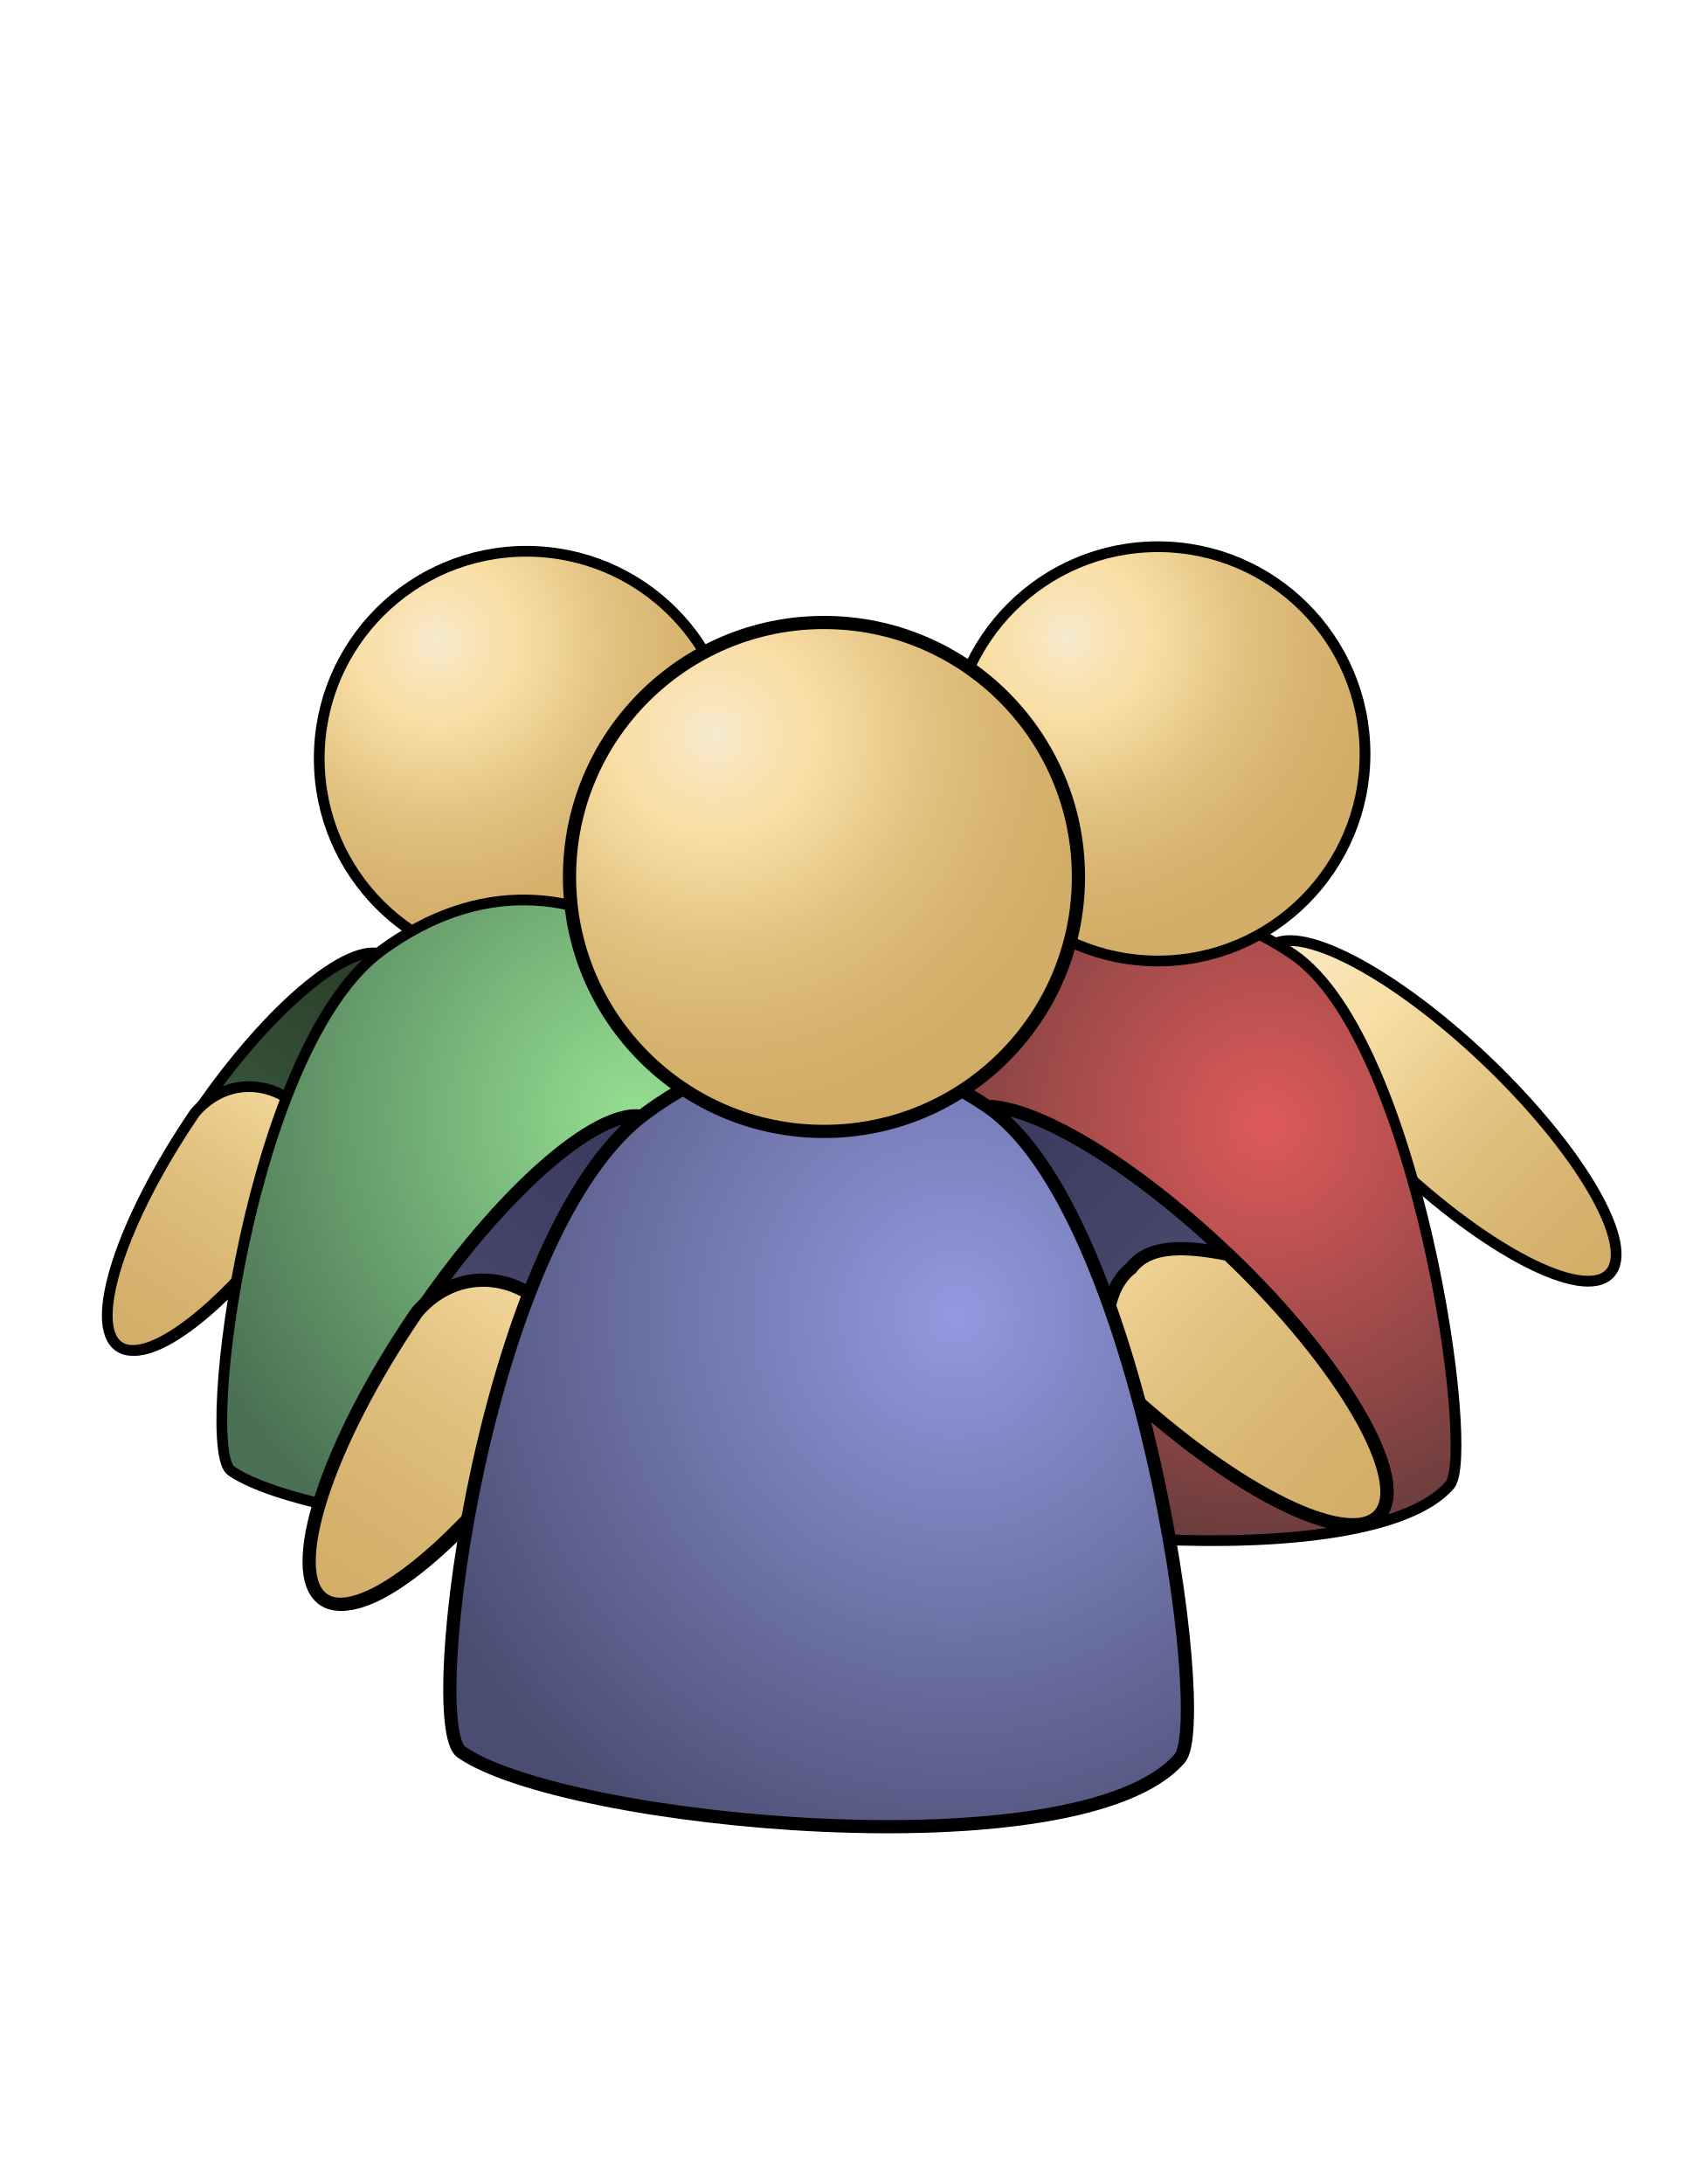
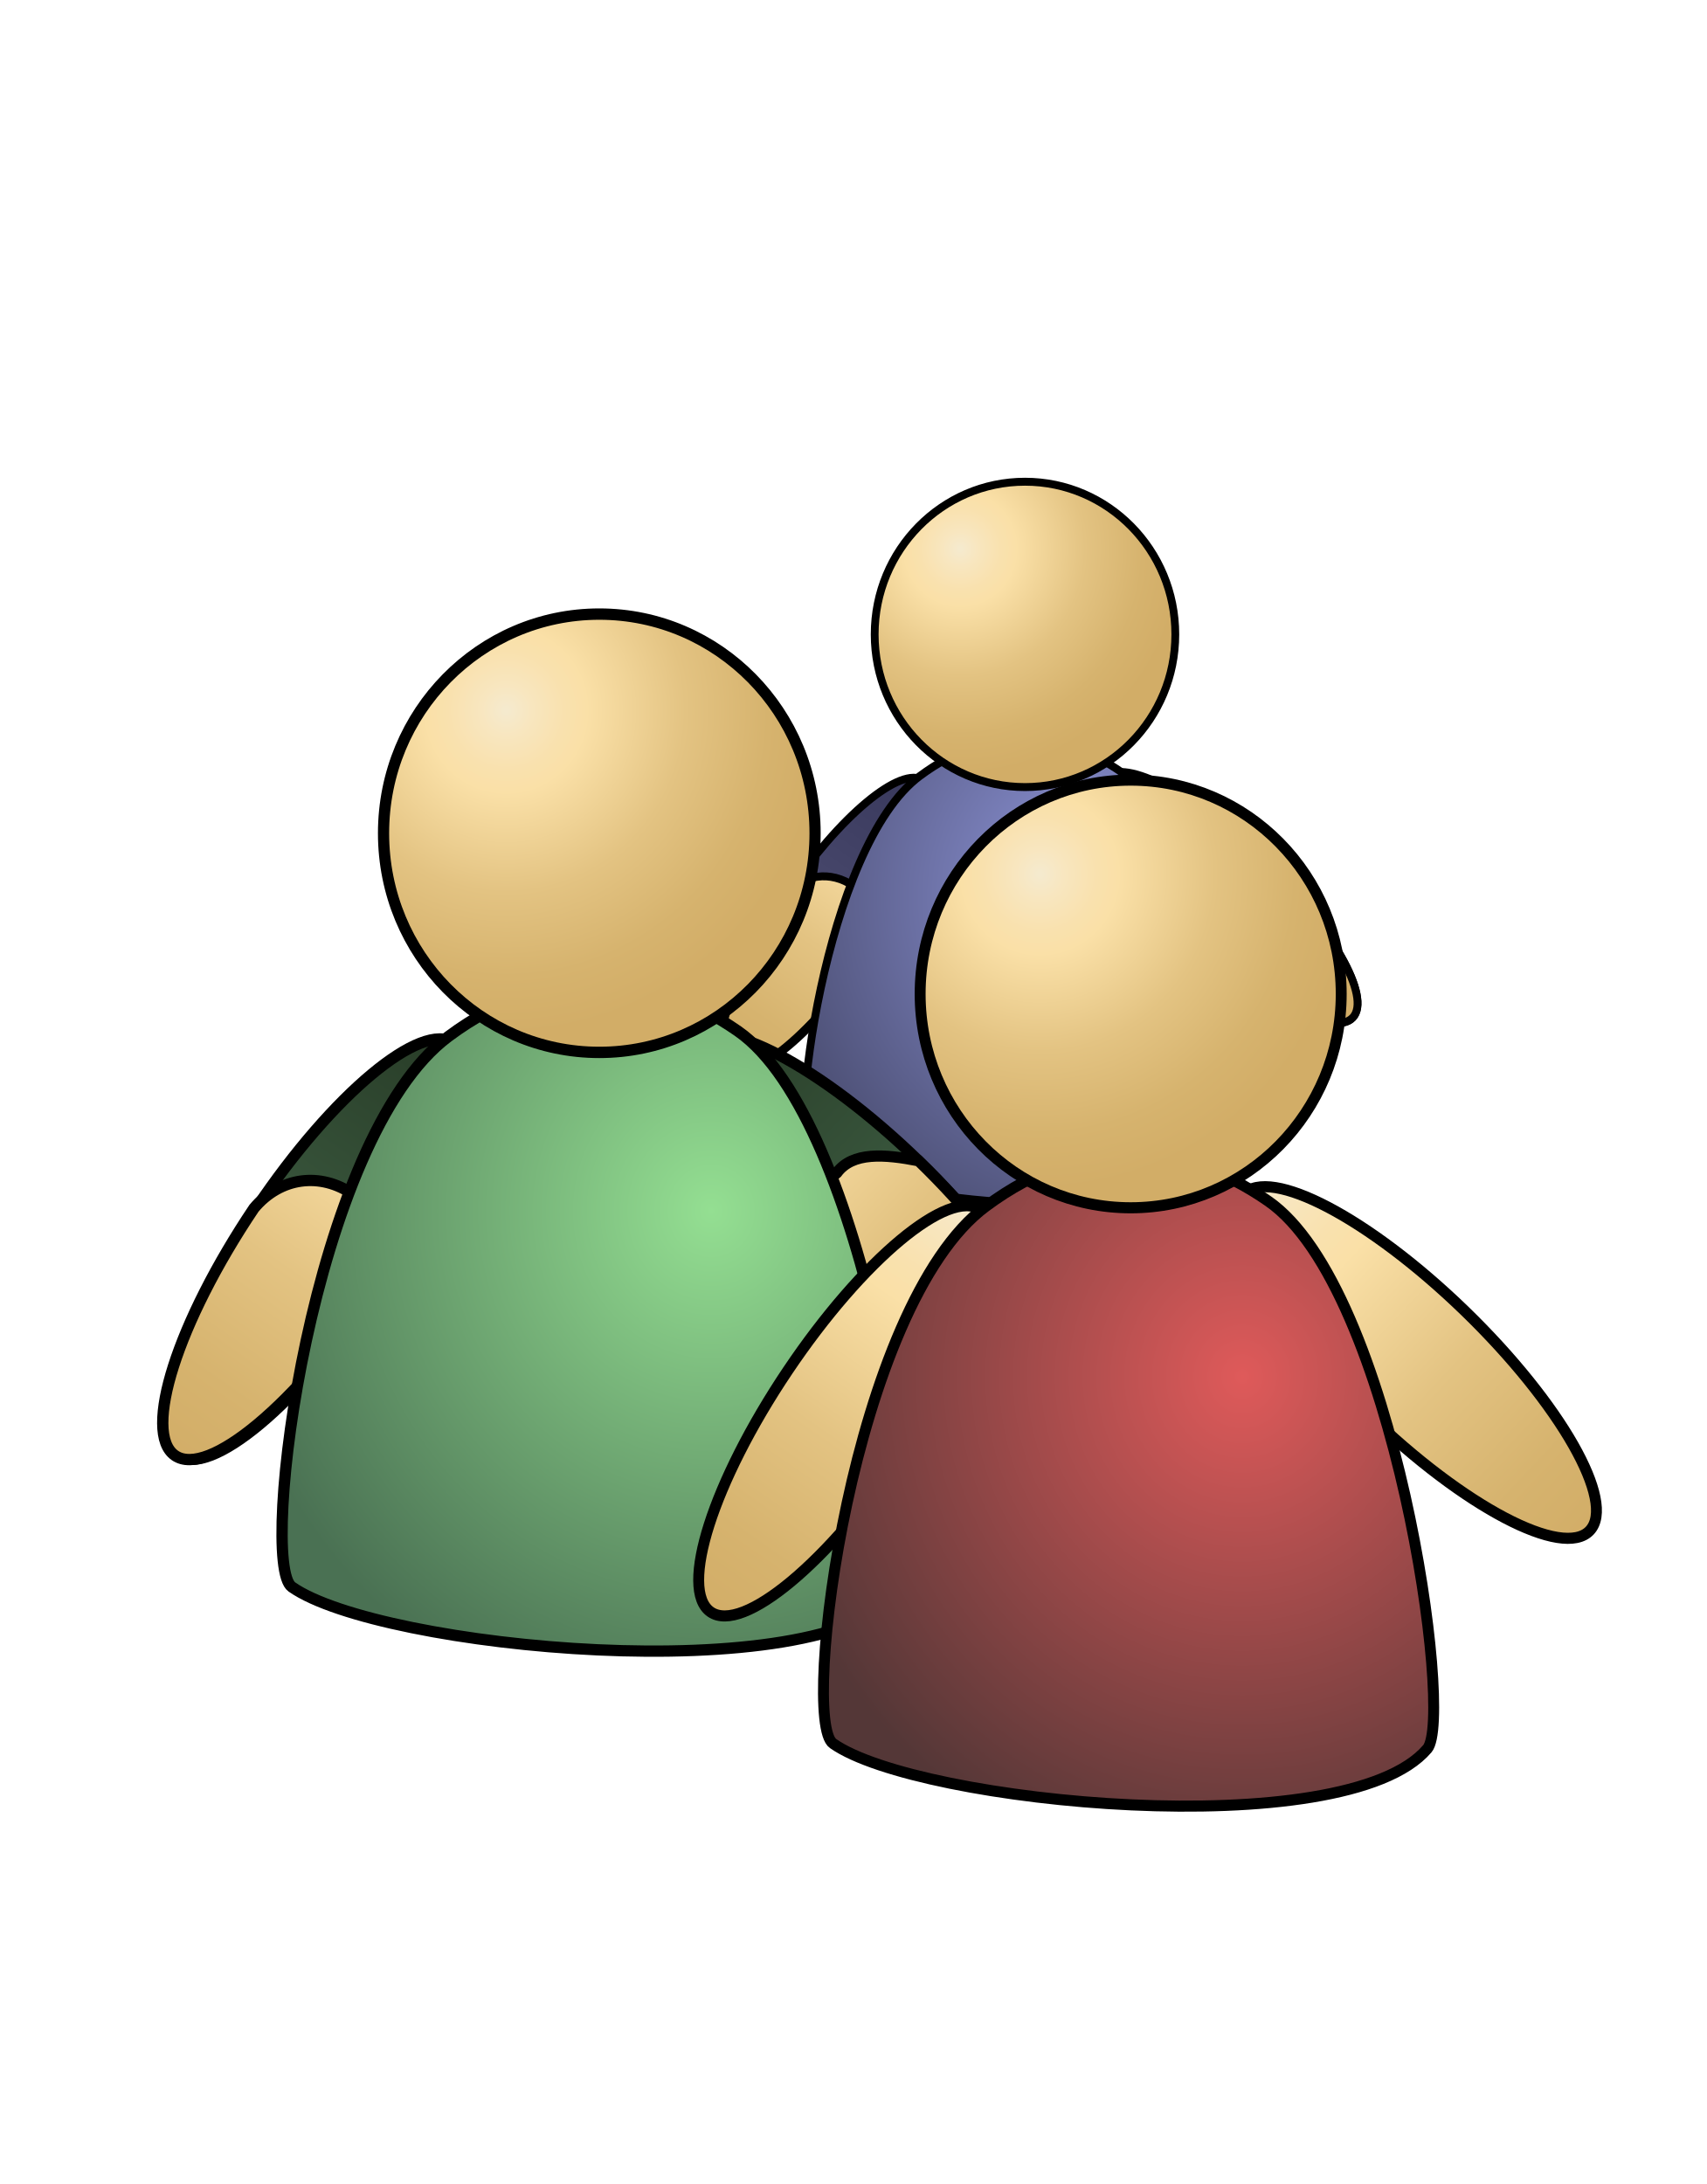
<svg xmlns="http://www.w3.org/2000/svg" xmlns:xlink="http://www.w3.org/1999/xlink" version="1.1" id="Í_xBC__xB2_ã_x5F_1" width="18pt" height="30.719" viewBox="0 0 22.5 30.719" style="overflow:visible;enable-background:new 0 0 22.5 30.719;" xml:space="preserve">
  <defs id="defs1640">
    <linearGradient id="linearGradient2623">
      <stop style="stop-color:#283c27;stop-opacity:1;" offset="0" id="stop2625" />
      <stop style="stop-color:#4a7153;stop-opacity:1;" offset="1" id="stop2627" />
    </linearGradient>
    <linearGradient id="linearGradient2612">
      <stop style="stop-color:#94df92;stop-opacity:1;" offset="0" id="stop2614" />
      <stop style="stop-color:#4a7153;stop-opacity:1;" offset="1" id="stop2616" />
    </linearGradient>
    <linearGradient id="linearGradient2580">
      <stop style="stop-color:#df5a5a;stop-opacity:1;" offset="0" id="stop2582" />
      <stop style="stop-color:#543737;stop-opacity:1;" offset="1" id="stop2584" />
    </linearGradient>
    <linearGradient id="linearGradient2444">
      <stop style="stop-color:#38385c;stop-opacity:1;" offset="0" id="stop2446" />
      <stop style="stop-color:#5a5a7e;stop-opacity:1;" offset="1" id="stop2448" />
    </linearGradient>
    <linearGradient id="linearGradient4027">
      <stop style="stop-color:#9299df;stop-opacity:1;" offset="0" id="stop4029" />
      <stop style="stop-color:#4a4d71;stop-opacity:1;" offset="1" id="stop4031" />
    </linearGradient>
    <linearGradient id="linearGradient3985">
      <stop offset="0.006" style="stop-color:#f5eace;stop-opacity:1;" id="stop3999" />
      <stop offset="0.08" style="stop-color:#f8e6bf;stop-opacity:1;" id="stop3997" />
      <stop offset="0.184" style="stop-color:#f9e1ae;stop-opacity:1;" id="stop3995" />
      <stop offset="0.253" style="stop-color:#fae0a7;stop-opacity:1;" id="stop3993" />
      <stop offset="0.563" style="stop-color:#e3c382;stop-opacity:1;" id="stop3991" />
      <stop offset="0.823" style="stop-color:#d6b36e;stop-opacity:1;" id="stop3989" />
      <stop offset="1" style="stop-color:#d2ad67;stop-opacity:1;" id="stop3987" />
    </linearGradient>
    <linearGradient xlink:href="#linearGradient3985" id="linearGradient4017" gradientTransform="scale(1.800571,0.555379)" x1="6.48" y1="34.369" x2="12.714" y2="34.369" gradientUnits="userSpaceOnUse" />
    <linearGradient xlink:href="#linearGradient3985" id="linearGradient4025" gradientTransform="scale(1.800212,0.55549)" x1="-0.66" y1="35.772" x2="5.575" y2="35.772" gradientUnits="userSpaceOnUse" />
    <linearGradient xlink:href="#linearGradient2444" id="linearGradient4033" gradientTransform="scale(1.800212,0.55549)" x1="-0.66" y1="35.772" x2="5.575" y2="35.772" gradientUnits="userSpaceOnUse" />
    <linearGradient y2="35.772" x2="5.575" y1="35.772" x1="-0.66" gradientTransform="matrix(-1.014599,1.487155,-0.45889,-0.313074,23.25626,27.47739)" gradientUnits="userSpaceOnUse" id="linearGradient6055" xlink:href="#linearGradient3985" />
    <radialGradient id="XMLID_2_" cx="8.657" cy="8.074" r="7.11" gradientUnits="userSpaceOnUse" fx="8.657" fy="8.074" spreadMethod="pad" xlink:href="#linearGradient3985">
		
		
		
		
		
		
		
	</radialGradient>
    <linearGradient y2="34.369" x2="12.714" y1="34.369" x1="6.48" gradientTransform="scale(1.800571,0.555379)" gradientUnits="userSpaceOnUse" id="linearGradient6823" xlink:href="#linearGradient2444" />
    <radialGradient spreadMethod="pad" gradientUnits="userSpaceOnUse" r="11.409" fy="18.616" fx="13.569" cy="18.616" cx="13.569" gradientTransform="scale(0.975421,1.025198)" id="radialGradient7589" xlink:href="#linearGradient4027" />
    <linearGradient xlink:href="#linearGradient3985" id="linearGradient1698" gradientUnits="userSpaceOnUse" gradientTransform="scale(1.800212,0.55549)" x1="-0.66" y1="35.772" x2="5.575" y2="35.772" />
    <linearGradient xlink:href="#linearGradient2444" id="linearGradient1700" gradientUnits="userSpaceOnUse" gradientTransform="scale(1.800571,0.555379)" x1="6.48" y1="34.369" x2="12.714" y2="34.369" />
    <linearGradient xlink:href="#linearGradient2444" id="linearGradient1702" gradientUnits="userSpaceOnUse" gradientTransform="scale(1.800212,0.55549)" x1="-0.66" y1="35.772" x2="5.575" y2="35.772" />
    <radialGradient xlink:href="#linearGradient3985" id="radialGradient1710" gradientUnits="userSpaceOnUse" spreadMethod="pad" cx="8.657" cy="8.074" fx="8.657" fy="8.074" r="7.11" />
    <linearGradient xlink:href="#linearGradient3985" id="linearGradient1712" gradientUnits="userSpaceOnUse" gradientTransform="scale(1.800212,0.55549)" x1="-0.66" y1="35.772" x2="5.575" y2="35.772" />
    <linearGradient xlink:href="#linearGradient2444" id="linearGradient1714" gradientUnits="userSpaceOnUse" gradientTransform="scale(1.800571,0.555379)" x1="6.48" y1="34.369" x2="12.714" y2="34.369" />
    <linearGradient xlink:href="#linearGradient2444" id="linearGradient1716" gradientUnits="userSpaceOnUse" gradientTransform="scale(1.800212,0.55549)" x1="-0.66" y1="35.772" x2="5.575" y2="35.772" />
    <radialGradient xlink:href="#linearGradient3985" id="radialGradient1724" gradientUnits="userSpaceOnUse" spreadMethod="pad" cx="8.657" cy="8.074" fx="8.657" fy="8.074" r="7.11" />
    <linearGradient xlink:href="#linearGradient3985" id="linearGradient1756" gradientUnits="userSpaceOnUse" gradientTransform="scale(1.800212,0.55549)" x1="-0.66" y1="35.772" x2="5.575" y2="35.772" />
    <linearGradient xlink:href="#linearGradient2444" id="linearGradient1758" gradientUnits="userSpaceOnUse" gradientTransform="scale(1.800571,0.555379)" x1="6.48" y1="34.369" x2="12.714" y2="34.369" />
    <linearGradient xlink:href="#linearGradient2444" id="linearGradient1760" gradientUnits="userSpaceOnUse" gradientTransform="scale(1.800212,0.55549)" x1="-0.66" y1="35.772" x2="5.575" y2="35.772" />
    <linearGradient xlink:href="#linearGradient3985" id="linearGradient1762" gradientUnits="userSpaceOnUse" gradientTransform="matrix(-1.014599,1.487155,-0.45889,-0.313074,23.25626,27.47739)" x1="-0.66" y1="35.772" x2="5.575" y2="35.772" />
    <linearGradient xlink:href="#linearGradient3985" id="linearGradient1764" gradientUnits="userSpaceOnUse" gradientTransform="scale(1.800571,0.555379)" x1="6.48" y1="34.369" x2="12.714" y2="34.369" />
    <radialGradient xlink:href="#linearGradient4027" id="radialGradient1766" gradientUnits="userSpaceOnUse" gradientTransform="scale(0.975421,1.025198)" spreadMethod="pad" cx="13.569" cy="18.616" fx="13.569" fy="18.616" r="11.409" />
    <radialGradient xlink:href="#linearGradient3985" id="radialGradient1768" gradientUnits="userSpaceOnUse" spreadMethod="pad" cx="8.657" cy="8.074" fx="8.657" fy="8.074" r="7.11" />
    <linearGradient xlink:href="#linearGradient3985" id="linearGradient1770" gradientUnits="userSpaceOnUse" gradientTransform="scale(1.800212,0.55549)" x1="-0.66" y1="35.772" x2="5.575" y2="35.772" />
    <linearGradient xlink:href="#linearGradient2444" id="linearGradient1772" gradientUnits="userSpaceOnUse" gradientTransform="scale(1.800571,0.555379)" x1="6.48" y1="34.369" x2="12.714" y2="34.369" />
    <linearGradient xlink:href="#linearGradient2444" id="linearGradient1774" gradientUnits="userSpaceOnUse" gradientTransform="scale(1.800212,0.55549)" x1="-0.66" y1="35.772" x2="5.575" y2="35.772" />
    <linearGradient xlink:href="#linearGradient3985" id="linearGradient1776" gradientUnits="userSpaceOnUse" gradientTransform="matrix(-1.014599,1.487155,-0.45889,-0.313074,23.25626,27.47739)" x1="-0.66" y1="35.772" x2="5.575" y2="35.772" />
    <linearGradient xlink:href="#linearGradient3985" id="linearGradient1778" gradientUnits="userSpaceOnUse" gradientTransform="scale(1.800571,0.555379)" x1="6.48" y1="34.369" x2="12.714" y2="34.369" />
    <radialGradient xlink:href="#linearGradient4027" id="radialGradient1780" gradientUnits="userSpaceOnUse" gradientTransform="scale(0.975421,1.025198)" spreadMethod="pad" cx="13.569" cy="18.616" fx="13.569" fy="18.616" r="11.409" />
    <radialGradient xlink:href="#linearGradient3985" id="radialGradient1782" gradientUnits="userSpaceOnUse" spreadMethod="pad" cx="8.657" cy="8.074" fx="8.657" fy="8.074" r="7.11" />
-     <radialGradient xlink:href="#linearGradient2580" id="radialGradient1786" gradientUnits="userSpaceOnUse" gradientTransform="matrix(0.589513,0,0,0.619597,9.080388,4.282011)" spreadMethod="pad" cx="13.569" cy="18.616" fx="13.569" fy="18.616" r="11.409" />
+     <radialGradient xlink:href="#linearGradient2580" id="radialGradient1786" gradientUnits="userSpaceOnUse" gradientTransform="matrix(0.589513,0,0,0.619597,19.27341,5.966451)" spreadMethod="pad" cx="13.569" cy="18.616" fx="13.569" fy="18.616" r="11.409" />
    <linearGradient xlink:href="#linearGradient3985" id="linearGradient1789" gradientUnits="userSpaceOnUse" gradientTransform="matrix(1.060155,1.012079,-0.312172,0.327,24.49782,-0.644773)" x1="6.48" y1="34.369" x2="12.714" y2="34.369" />
    <linearGradient xlink:href="#linearGradient3985" id="linearGradient1792" gradientUnits="userSpaceOnUse" gradientTransform="matrix(-0.825914,1.210589,-0.37355,-0.254852,27.25354,22.04)" x1="-0.66" y1="35.772" x2="5.575" y2="35.772" />
    <radialGradient xlink:href="#linearGradient4027" id="radialGradient1799" gradientUnits="userSpaceOnUse" gradientTransform="matrix(0.794022,0,0,0.834542,8.322243,-0.327416)" spreadMethod="pad" cx="13.569" cy="18.616" fx="13.569" fy="18.616" r="11.409" />
    <linearGradient xlink:href="#linearGradient3985" id="linearGradient1802" gradientUnits="userSpaceOnUse" gradientTransform="matrix(1.060155,1.012079,-0.312172,0.327,25.49121,-10.10355)" x1="6.48" y1="34.369" x2="12.714" y2="34.369" />
    <linearGradient xlink:href="#linearGradient3985" id="linearGradient1805" gradientUnits="userSpaceOnUse" gradientTransform="matrix(-0.825914,1.210589,-0.37355,-0.254852,27.25354,22.04)" x1="-0.66" y1="35.772" x2="5.575" y2="35.772" />
-     <radialGradient xlink:href="#linearGradient2612" id="radialGradient2588" gradientUnits="userSpaceOnUse" gradientTransform="matrix(0.589513,0,0,0.619597,0.165889,4.153745)" spreadMethod="pad" cx="13.569" cy="18.616" fx="13.569" fy="18.616" r="11.409" />
+     <radialGradient xlink:href="#linearGradient2612" id="radialGradient2588" gradientUnits="userSpaceOnUse" gradientTransform="matrix(0.589513,0,0,0.619597,-9.076937,3.505883)" spreadMethod="pad" cx="13.569" cy="18.616" fx="13.569" fy="18.616" r="11.409" />
    <linearGradient xlink:href="#linearGradient3985" id="linearGradient2591" gradientUnits="userSpaceOnUse" gradientTransform="matrix(1.060155,1.012079,-0.312172,0.327,10.97911,-5.654903)" x1="6.48" y1="34.369" x2="12.714" y2="34.369" />
-     <linearGradient xlink:href="#linearGradient3985" id="linearGradient2594" gradientUnits="userSpaceOnUse" gradientTransform="matrix(-0.613191,0.898789,-0.277338,-0.189212,14.22124,20.7602)" x1="-0.66" y1="35.772" x2="5.575" y2="35.772" />
+     <linearGradient xlink:href="#linearGradient3985" id="linearGradient2594" gradientUnits="userSpaceOnUse" gradientTransform="matrix(-0.613191,0.898789,-0.277338,-0.189212,4.978414,20.11234)" x1="-0.66" y1="35.772" x2="5.575" y2="35.772" />
    <radialGradient xlink:href="#linearGradient4027" id="radialGradient2601" gradientUnits="userSpaceOnUse" gradientTransform="matrix(0.794022,0,0,0.834542,-3.641602,-0.241034)" spreadMethod="pad" cx="13.569" cy="18.616" fx="13.569" fy="18.616" r="11.409" />
    <linearGradient xlink:href="#linearGradient3985" id="linearGradient2604" gradientUnits="userSpaceOnUse" gradientTransform="matrix(1.060155,1.012079,-0.312172,0.327,10.97911,-5.654903)" x1="6.48" y1="34.369" x2="12.714" y2="34.369" />
    <linearGradient xlink:href="#linearGradient3985" id="linearGradient2607" gradientUnits="userSpaceOnUse" gradientTransform="matrix(-0.825914,1.210589,-0.37355,-0.254852,15.28969,22.12639)" x1="-0.66" y1="35.772" x2="5.575" y2="35.772" />
    <linearGradient xlink:href="#linearGradient3985" id="linearGradient2619" gradientUnits="userSpaceOnUse" gradientTransform="scale(1.800571,0.555379)" x1="6.48" y1="34.369" x2="12.714" y2="34.369" />
    <linearGradient xlink:href="#linearGradient2623" id="linearGradient2621" gradientUnits="userSpaceOnUse" gradientTransform="scale(1.800212,0.55549)" x1="-0.66" y1="35.772" x2="5.575" y2="35.772" />
    <radialGradient xlink:href="#linearGradient3985" id="radialGradient2629" gradientUnits="userSpaceOnUse" spreadMethod="pad" cx="8.657" cy="8.074" fx="8.657" fy="8.074" r="7.11" />
    <radialGradient xlink:href="#linearGradient4027" id="radialGradient2640" gradientUnits="userSpaceOnUse" gradientTransform="matrix(0.724192,0,0,0.761148,2.869559,4.332698)" spreadMethod="pad" cx="13.569" cy="18.616" fx="13.569" fy="18.616" r="11.409" />
    <linearGradient xlink:href="#linearGradient3985" id="linearGradient2643" gradientUnits="userSpaceOnUse" gradientTransform="matrix(0.966919,0.923071,-0.284717,0.298243,16.20445,-0.605045)" x1="6.48" y1="34.369" x2="12.714" y2="34.369" />
    <linearGradient xlink:href="#linearGradient3985" id="linearGradient2646" gradientUnits="userSpaceOnUse" gradientTransform="matrix(-0.753278,1.104123,-0.340698,-0.232439,20.13593,24.733)" x1="-0.66" y1="35.772" x2="5.575" y2="35.772" />
    <radialGradient xlink:href="#linearGradient4027" id="radialGradient2653" gradientUnits="userSpaceOnUse" gradientTransform="scale(0.975421,1.025198)" spreadMethod="pad" cx="13.569" cy="18.616" fx="13.569" fy="18.616" r="11.409" />
    <linearGradient xlink:href="#linearGradient3985" id="linearGradient2656" gradientUnits="userSpaceOnUse" gradientTransform="matrix(1.302353,1.243294,-0.383489,0.401706,17.9609,-6.6507)" x1="6.48" y1="34.369" x2="12.714" y2="34.369" />
    <linearGradient xlink:href="#linearGradient3985" id="linearGradient2659" gradientUnits="userSpaceOnUse" gradientTransform="matrix(-1.014599,1.487155,-0.45889,-0.313074,23.25626,27.47739)" x1="-0.66" y1="35.772" x2="5.575" y2="35.772" />
+     <linearGradient xlink:href="#linearGradient3985" id="linearGradient2850" gradientUnits="userSpaceOnUse" gradientTransform="scale(1.800212,0.55549)" x1="-0.66" y1="35.772" x2="5.575" y2="35.772" />
+     <linearGradient xlink:href="#linearGradient2623" id="linearGradient3741" gradientUnits="userSpaceOnUse" gradientTransform="scale(1.800571,0.555379)" x1="6.48" y1="34.369" x2="12.714" y2="34.369" />
+     <linearGradient xlink:href="#linearGradient3985" id="linearGradient3743" gradientUnits="userSpaceOnUse" gradientTransform="matrix(0.781478,0.74604,-0.230113,0.241044,1.465718,-0.372989)" x1="6.48" y1="34.369" x2="12.714" y2="34.369" />
+     <linearGradient xlink:href="#linearGradient2444" id="linearGradient4652" gradientUnits="userSpaceOnUse" gradientTransform="scale(1.800571,0.555379)" x1="6.48" y1="34.369" x2="12.714" y2="34.369" />
+     <linearGradient xlink:href="#linearGradient2444" id="linearGradient4654" gradientUnits="userSpaceOnUse" gradientTransform="scale(1.800212,0.55549)" x1="-0.66" y1="35.772" x2="5.575" y2="35.772" />
+     <linearGradient xlink:href="#linearGradient3985" id="linearGradient4656" gradientUnits="userSpaceOnUse" gradientTransform="matrix(-0.753278,1.104123,-0.340698,-0.232439,20.13593,24.733)" x1="-0.66" y1="35.772" x2="5.575" y2="35.772" />
+     <linearGradient xlink:href="#linearGradient3985" id="linearGradient4658" gradientUnits="userSpaceOnUse" gradientTransform="matrix(0.966919,0.923071,-0.284717,0.298243,16.20445,-0.605045)" x1="6.48" y1="34.369" x2="12.714" y2="34.369" />
+     <radialGradient xlink:href="#linearGradient4027" id="radialGradient4660" gradientUnits="userSpaceOnUse" gradientTransform="matrix(0.724192,0,0,0.761148,2.869559,4.332698)" spreadMethod="pad" cx="13.569" cy="18.616" fx="13.569" fy="18.616" r="11.409" />
+     <radialGradient xlink:href="#linearGradient3985" id="radialGradient4662" gradientUnits="userSpaceOnUse" spreadMethod="pad" cx="8.657" cy="8.074" fx="8.657" fy="8.074" r="7.11" />
+     <linearGradient xlink:href="#linearGradient2623" id="linearGradient4664" gradientUnits="userSpaceOnUse" gradientTransform="scale(1.800571,0.555379)" x1="6.48" y1="34.369" x2="12.714" y2="34.369" />
+     <radialGradient xlink:href="#linearGradient3985" id="radialGradient4666" gradientUnits="userSpaceOnUse" spreadMethod="pad" cx="8.657" cy="8.074" fx="8.657" fy="8.074" r="7.11" />
+     <linearGradient xlink:href="#linearGradient2623" id="linearGradient4668" gradientUnits="userSpaceOnUse" gradientTransform="scale(1.800212,0.55549)" x1="-0.66" y1="35.772" x2="5.575" y2="35.772" />
+     <linearGradient xlink:href="#linearGradient3985" id="linearGradient4670" gradientUnits="userSpaceOnUse" gradientTransform="matrix(-0.613191,0.898789,-0.277338,-0.189212,4.978414,20.11234)" x1="-0.66" y1="35.772" x2="5.575" y2="35.772" />
+     <linearGradient xlink:href="#linearGradient3985" id="linearGradient4672" gradientUnits="userSpaceOnUse" gradientTransform="matrix(0.781478,0.74604,-0.230113,0.241044,1.465718,-0.372989)" x1="6.48" y1="34.369" x2="12.714" y2="34.369" />
+     <radialGradient xlink:href="#linearGradient2612" id="radialGradient4674" gradientUnits="userSpaceOnUse" gradientTransform="matrix(0.589513,0,0,0.619597,-9.076937,3.505883)" spreadMethod="pad" cx="13.569" cy="18.616" fx="13.569" fy="18.616" r="11.409" />
+     <linearGradient xlink:href="#linearGradient3985" id="linearGradient4676" gradientUnits="userSpaceOnUse" gradientTransform="scale(1.800571,0.555379)" x1="6.48" y1="34.369" x2="12.714" y2="34.369" />
+     <linearGradient xlink:href="#linearGradient3985" id="linearGradient4678" gradientUnits="userSpaceOnUse" gradientTransform="scale(1.800212,0.55549)" x1="-0.66" y1="35.772" x2="5.575" y2="35.772" />
+     <radialGradient xlink:href="#linearGradient2580" id="radialGradient4680" gradientUnits="userSpaceOnUse" gradientTransform="matrix(0.589513,0,0,0.619597,19.27341,5.966451)" spreadMethod="pad" cx="13.569" cy="18.616" fx="13.569" fy="18.616" r="11.409" />
+     <radialGradient xlink:href="#linearGradient3985" id="radialGradient4682" gradientUnits="userSpaceOnUse" spreadMethod="pad" cx="8.657" cy="8.074" fx="8.657" fy="8.074" r="7.11" />
+     <radialGradient xlink:href="#linearGradient2612" id="radialGradient2253" gradientUnits="userSpaceOnUse" gradientTransform="matrix(0.614042,0,0,0.655498,0.921791,4.828692)" spreadMethod="pad" cx="13.569" cy="18.616" fx="13.569" fy="18.616" r="11.409" />
+     <linearGradient xlink:href="#linearGradient3985" id="linearGradient2256" gradientUnits="userSpaceOnUse" gradientTransform="matrix(0.813995,0.789268,-0.239688,0.255011,11.90312,0.725067)" x1="6.48" y1="34.369" x2="12.714" y2="34.369" />
+     <linearGradient xlink:href="#linearGradient3985" id="linearGradient2259" gradientUnits="userSpaceOnUse" gradientTransform="matrix(-0.638705,0.950868,-0.288878,-0.200176,15.56197,22.39738)" x1="-0.66" y1="35.772" x2="5.575" y2="35.772" />
  </defs>
-   <g id="g1594">
-     <rect style="fill:none;" width="22.5" height="30.719" id="rect1596" />
+   <g id="g4644" transform="matrix(0.590705,0,0,0.599969,7.264188,1.522683)">
+     <ellipse id="ellipse1594" ry="1.606" rx="5.487" cy="19.088" cx="17.28" style="fill:url(#linearGradient4652);fill-opacity:1;stroke:black;stroke-width:0.25" transform="matrix(0.537007,0.512655,-0.512655,0.537007,16.20445,-0.605044)" />
+     <ellipse id="ellipse1596" ry="1.607" rx="5.488" cy="19.871" cx="4.424" style="fill:url(#linearGradient4654);fill-opacity:1;stroke:black;stroke-width:0.25;stroke-miterlimit:4;overflow:visible" transform="matrix(-0.418439,0.61333,-0.61333,-0.418439,20.17433,24.72937)" />
+     <path style="fill:url(#linearGradient4656);fill-opacity:1;stroke:black;stroke-width:0.186;overflow:visible" d="M 3.801,22.498 C 3.257,22.126 3.844,20.317 5.112,18.459 C 5.546,17.948 6.214,17.864 6.758,18.235 C 7.302,18.606 7.485,19.197 7.083,19.804 C 5.815,21.662 4.345,22.869 3.801,22.498 z " id="path1598" />
+     <path style="fill:url(#linearGradient4658);fill-opacity:1;stroke:black;stroke-width:0.186" d="M 18.645,21.317 C 18.19,21.793 16.502,20.919 14.875,19.366 C 14.724,18.68 14.831,18.091 15.157,17.84 C 15.419,17.492 15.953,17.532 16.522,17.642 C 18.148,19.194 19.099,20.841 18.645,21.317 z " id="path1600" />
+     <path id="path1602" d="M 15.844,24.732 C 14.446,26.351 7.188,25.648 5.74,24.644 C 5.181,24.257 6.067,17.311 8.338,15.653 C 10.024,14.419 11.709,14.588 13.139,15.566 C 15.277,17.027 16.303,24.2 15.844,24.732 z " style="fill:url(#radialGradient4660);fill-opacity:1;fill-rule:nonzero;stroke:black;stroke-width:0.186" />
+     <circle id="circle1627" r="4.821" cy="10.778" cx="10.735" style="fill:url(#radialGradient4662);stroke:black;stroke-width:0.25" transform="matrix(0.74244,0,0,0.74244,2.86956,4.3327)" />
  </g>
-   <g id="g1588">
-     <rect style="fill:none;" width="22.5" height="30.719" id="rect1590" />
+   <g id="g2264">
+     <ellipse transform="matrix(0.452076,0.438344,-0.431576,0.459165,11.90312,0.725067)" style="fill:url(#linearGradient4664);fill-opacity:1;stroke:black;stroke-width:0.25" cx="17.28" cy="19.088" rx="5.487" ry="1.606" id="ellipse3737" />
+     <ellipse id="ellipse1746" ry="1.607" rx="5.488" cy="19.871" cx="4.424" style="fill:url(#linearGradient4668);fill-opacity:1;stroke:black;stroke-width:0.25;stroke-miterlimit:4;overflow:visible" transform="matrix(-0.354795,0.528197,-0.520042,-0.360359,15.59452,22.39426)" />
+     <path style="fill:url(#linearGradient2259);fill-opacity:1;stroke:black;stroke-width:0.159;overflow:visible" d="M 1.711,20.472 C 1.25,20.153 1.748,18.594 2.823,16.994 C 3.191,16.554 3.758,16.481 4.219,16.801 C 4.68,17.121 4.835,17.629 4.494,18.153 C 3.419,19.753 2.173,20.792 1.711,20.472 z " id="path1748" />
+     <path id="path3739" d="M 13.958,19.469 C 13.575,19.876 12.153,19.129 10.784,17.802 C 10.656,17.214 10.747,16.711 11.021,16.496 C 11.242,16.199 11.692,16.233 12.17,16.327 C 13.539,17.654 14.34,19.062 13.958,19.469 z " style="fill:url(#linearGradient2256);fill-opacity:1;stroke:black;stroke-width:0.157" />
+     <path id="path1752" d="M 11.923,22.396 C 10.738,23.791 4.583,23.185 3.355,22.321 C 2.881,21.987 3.633,16.006 5.558,14.578 C 6.988,13.515 8.417,13.661 9.629,14.503 C 11.442,15.761 12.312,21.938 11.923,22.396 z " style="fill:url(#radialGradient2253);fill-opacity:1;fill-rule:nonzero;stroke:black;stroke-width:0.159" />
+     <circle transform="matrix(0.629515,0,0,0.639387,0.921791,4.828693)" id="circle1740" r="4.821" cy="10.778" cx="10.735" style="fill:url(#radialGradient4666);stroke:black;stroke-width:0.25" />
  </g>
-   <ellipse transform="matrix(0.43714,0.417316,-0.417316,0.43714,19.90332,7.014211e-2)" style="fill:url(#linearGradient2619);fill-opacity:1;stroke:#000000;stroke-width:0.25" cx="17.28" cy="19.088" rx="5.487" ry="1.606" id="ellipse1672" />
-   <path style="fill:url(#radialGradient1786);fill-opacity:1;fill-rule:nonzero;stroke:#000000;stroke-width:0.151" d="M 19.642,20.888 C 18.504,22.206 12.595,21.633 11.417,20.816 C 10.962,20.501 11.683,14.847 13.532,13.497 C 14.905,12.493 16.276,12.63 17.44,13.426 C 19.181,14.616 20.016,20.454 19.642,20.888 z " id="path1694" />
-   <circle style="fill:url(#radialGradient1768);stroke:#000000;stroke-width:0.25" cx="10.735" cy="10.778" r="4.821" id="circle1740" transform="matrix(0.604368,0,0,0.604368,0.165889,4.153746)" />
-   <ellipse transform="matrix(-0.340622,0.499268,-0.499268,-0.340622,14.25249,20.75725)" style="fill:url(#linearGradient2621);fill-opacity:1;stroke:#000000;stroke-width:0.25;stroke-miterlimit:4;overflow:visible" cx="4.424" cy="19.871" rx="5.488" ry="1.607" id="ellipse1746" />
-   <path id="path1748" d="M 0.924,18.94 C 0.481,18.638 0.959,17.166 1.991,15.653 C 2.344,15.237 2.889,15.168 3.331,15.47 C 3.774,15.773 3.923,16.253 3.596,16.748 C 2.564,18.26 1.367,19.243 0.924,18.94 z " style="fill:url(#linearGradient2594);fill-opacity:1;stroke:#000000;stroke-width:0.151;overflow:visible" />
-   <path style="fill:url(#radialGradient2588);fill-opacity:1;fill-rule:nonzero;stroke:#000000;stroke-width:0.151" d="M 10.727,20.759 C 9.59,22.077 3.681,21.505 2.502,20.688 C 2.047,20.373 2.769,14.719 4.617,13.369 C 5.99,12.365 7.361,12.502 8.526,13.298 C 10.266,14.487 11.101,20.326 10.727,20.759 z " id="path1752" />
-   <circle style="fill:url(#radialGradient1710);stroke:#000000;stroke-width:0.25" cx="10.735" cy="10.778" r="4.821" id="circle1682" transform="matrix(0.604368,0,0,0.604368,9.048323,4.089613)" />
-   <ellipse transform="matrix(0.537007,0.512655,-0.512655,0.537007,16.20445,-0.605044)" style="fill:url(#linearGradient6823);fill-opacity:1;stroke:#000000;stroke-width:0.25" cx="17.28" cy="19.088" rx="5.487" ry="1.606" id="ellipse1594" />
-   <ellipse transform="matrix(-0.418439,0.61333,-0.61333,-0.418439,20.17433,24.72937)" style="fill:url(#linearGradient4033);fill-opacity:1;stroke:#000000;stroke-width:0.25;stroke-miterlimit:4;overflow:visible" cx="4.424" cy="19.871" rx="5.488" ry="1.607" id="ellipse1596" />
-   <path id="path1598" d="M 3.801,22.498 C 3.257,22.126 3.844,20.317 5.112,18.459 C 5.546,17.948 6.214,17.864 6.758,18.235 C 7.302,18.606 7.485,19.197 7.083,19.804 C 5.815,21.662 4.345,22.869 3.801,22.498 z " style="fill:url(#linearGradient2646);fill-opacity:1;stroke:#000000;stroke-width:0.186;overflow:visible" />
-   <path id="path1600" d="M 18.645,21.317 C 18.19,21.793 16.502,20.919 14.875,19.366 C 14.724,18.68 14.831,18.091 15.157,17.84 C 15.419,17.492 15.953,17.532 16.522,17.642 C 18.148,19.194 19.099,20.841 18.645,21.317 z " style="fill:url(#linearGradient2643);fill-opacity:1;stroke:#000000;stroke-width:0.186" />
-   <path style="fill:url(#radialGradient2640);fill-opacity:1;fill-rule:nonzero;stroke:#000000;stroke-width:0.186" d="M 15.844,24.732 C 14.446,26.351 7.188,25.648 5.74,24.644 C 5.181,24.257 6.067,17.311 8.338,15.653 C 10.024,14.419 11.709,14.588 13.139,15.566 C 15.277,17.027 16.303,24.2 15.844,24.732 z " id="path1602" />
-   <circle transform="matrix(0.74244,0,0,0.74244,2.86956,4.3327)" style="fill:url(#XMLID_2_);stroke:#000000;stroke-width:0.25" cx="10.735" cy="10.778" r="4.821" id="circle1627" />
+   <g id="g4630" transform="matrix(1.016353,0,0,1.032292,-10.99635,1.295615)">
+     <ellipse id="ellipse1672" ry="1.606" rx="5.487" cy="19.088" cx="17.28" style="fill:url(#linearGradient4676);fill-opacity:1;stroke:black;stroke-width:0.25" transform="matrix(0.43714,0.417316,-0.417316,0.43714,30.09634,1.754582)" />
+     <ellipse transform="matrix(-0.340622,0.499268,-0.499268,-0.340622,33.21324,22.52808)" style="fill:url(#linearGradient4678);fill-opacity:1;stroke:black;stroke-width:0.25;stroke-miterlimit:4;overflow:visible" cx="4.424" cy="19.871" rx="5.488" ry="1.607" id="ellipse2848" />
+     <path id="path1694" d="M 29.835,22.572 C 28.697,23.89 22.788,23.318 21.61,22.501 C 21.155,22.185 21.876,16.531 23.725,15.182 C 25.098,14.177 26.469,14.315 27.633,15.111 C 29.374,16.3 30.209,22.139 29.835,22.572 z " style="fill:url(#radialGradient4680);fill-opacity:1;fill-rule:nonzero;stroke:black;stroke-width:0.151" />
+     <circle transform="matrix(0.604368,0,0,0.604368,19.24135,5.774053)" id="circle1682" r="4.821" cy="10.778" cx="10.735" style="fill:url(#radialGradient4682);stroke:black;stroke-width:0.25" />
+   </g>
+   <rect style="fill:none;fill-opacity:1;fill-rule:nonzero;stroke:none;stroke-width:0.1;stroke-linecap:square;stroke-linejoin:miter;stroke-miterlimit:4;stroke-dasharray:none;stroke-dashoffset:0;stroke-opacity:1" id="rect5683" width="22.546" height="30.665" x="-0.086" y="0.01" />
</svg>
